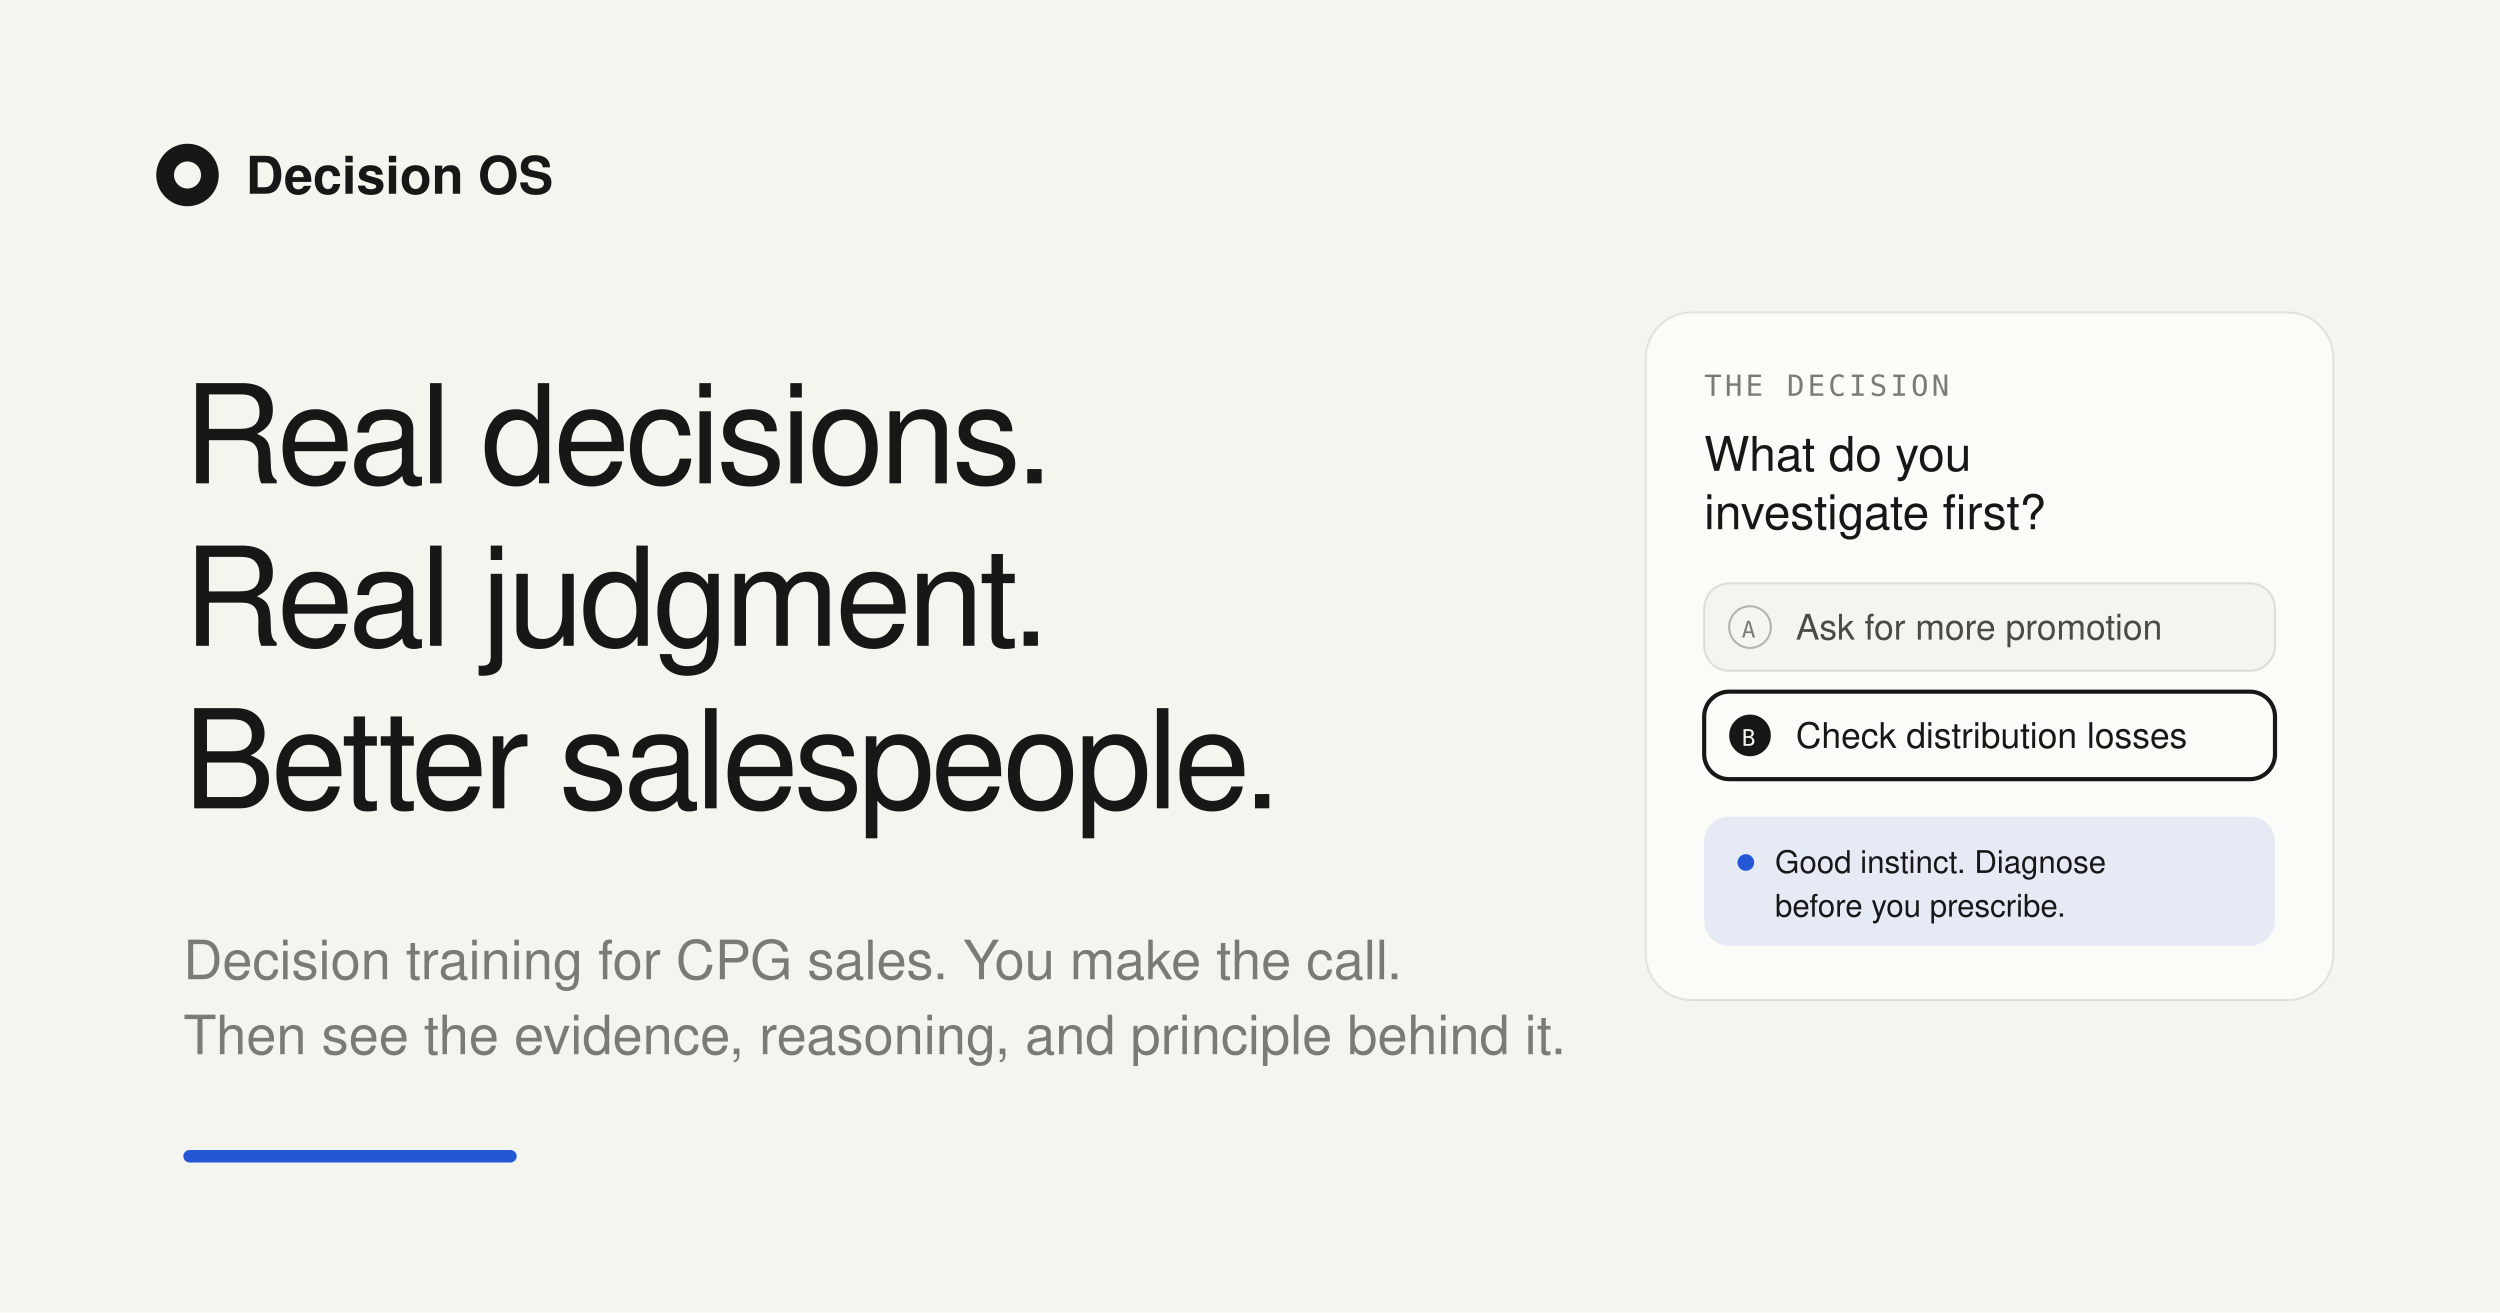
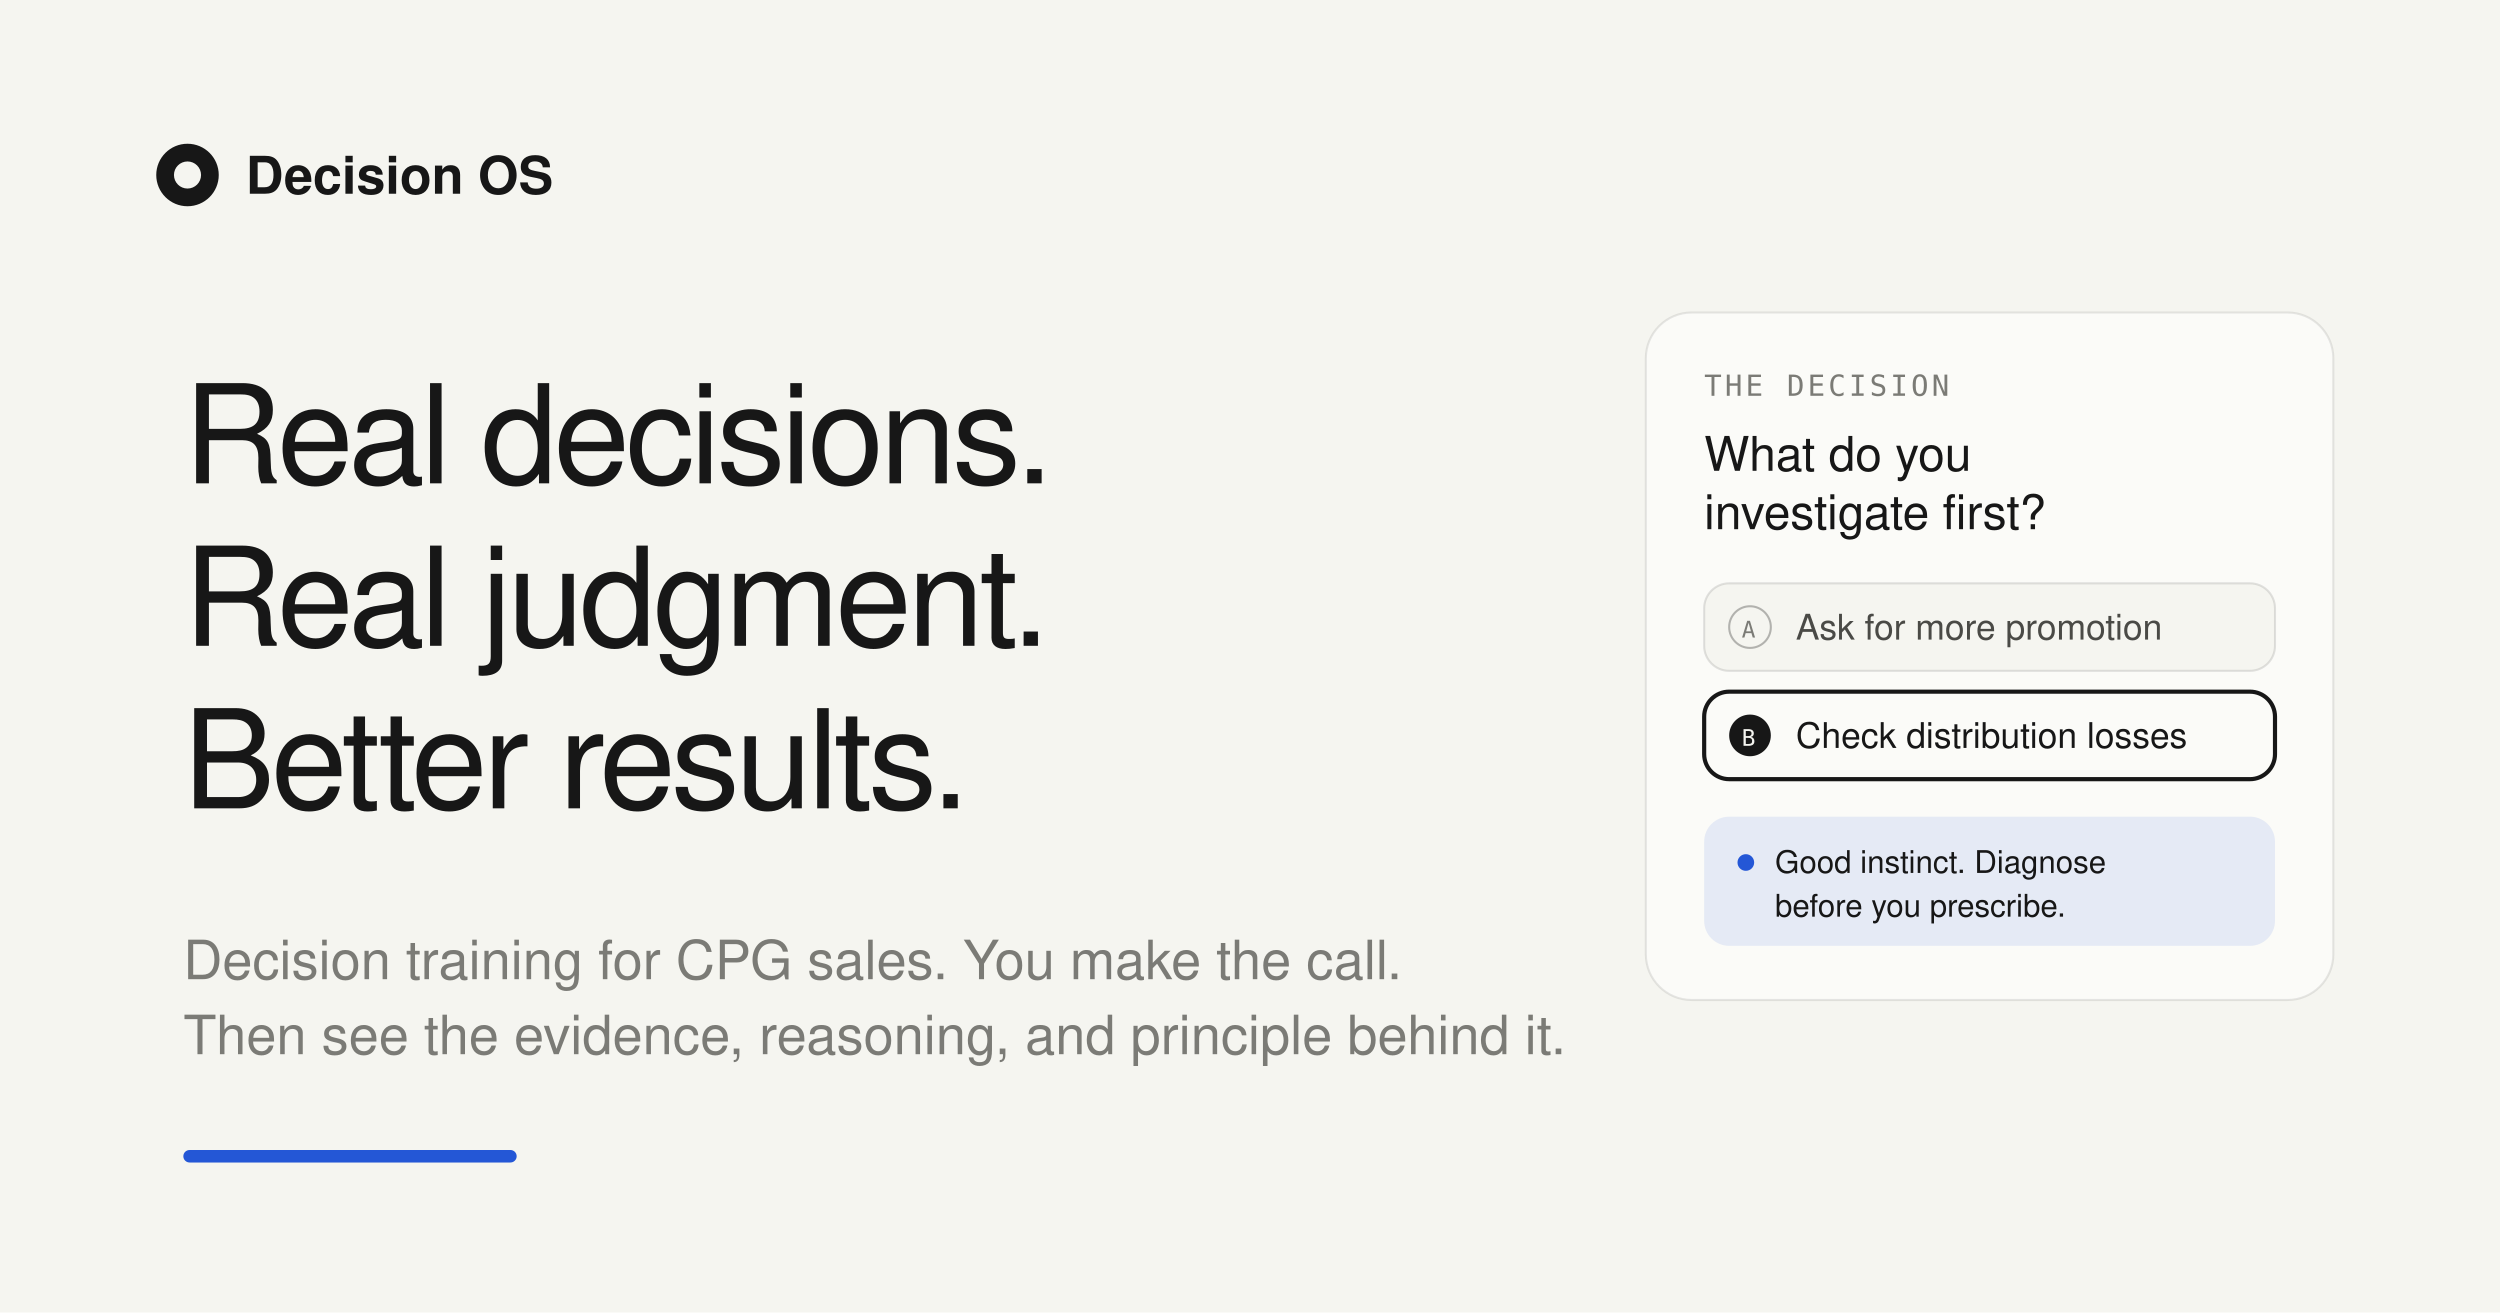
<svg xmlns="http://www.w3.org/2000/svg" width="1200" height="630" viewBox="0 0 1200 630">
  <rect width="1200" height="630" fill="#F5F5F0" />
  <circle cx="90" cy="84" r="15" fill="#171717" />
  <circle cx="90" cy="84" r="6.5" fill="#F5F5F0" />
  <text x="118" y="93" font-family="Helvetica Neue, Helvetica, Arial, sans-serif" font-size="25" font-weight="600" fill="#171717">Decision OS</text>
  <text x="88" y="232" font-family="Helvetica Neue, Helvetica, Arial, sans-serif" font-size="66" font-weight="500" letter-spacing="-2" fill="#171717">Real decisions.</text>
  <text x="88" y="310" font-family="Helvetica Neue, Helvetica, Arial, sans-serif" font-size="66" font-weight="500" letter-spacing="-2" fill="#171717">Real judgment.</text>
-   <text x="88" y="388" font-family="Helvetica Neue, Helvetica, Arial, sans-serif" font-size="66" font-weight="500" letter-spacing="-2" fill="#171717">Better salespeople.</text>
+   <text x="88" y="388" font-family="Helvetica Neue, Helvetica, Arial, sans-serif" font-size="66" font-weight="500" letter-spacing="-2" fill="#171717">Better results.</text>
  <text x="88" y="470" font-family="Helvetica Neue, Helvetica, Arial, sans-serif" font-size="26" fill="#7B7B76">Decision training for CPG sales. You make the call.</text>
  <text x="88" y="506" font-family="Helvetica Neue, Helvetica, Arial, sans-serif" font-size="26" fill="#7B7B76">Then see the evidence, reasoning, and principle behind it.</text>
  <rect x="88" y="552" width="160" height="6" rx="3" fill="#2457D6" />
  <rect x="790" y="150" width="330" height="330" rx="22" fill="#FBFBF8" stroke="#171717" stroke-opacity="0.1" />
  <text x="818" y="190" font-family="Menlo, monospace" font-size="14" letter-spacing="1.5" fill="#7B7B76">THE DECISION</text>
  <text x="818" y="226" font-family="Helvetica Neue, Helvetica, Arial, sans-serif" font-size="23" font-weight="500" fill="#171717">What do you</text>
  <text x="818" y="254" font-family="Helvetica Neue, Helvetica, Arial, sans-serif" font-size="23" font-weight="500" fill="#171717">investigate first?</text>
  <rect x="818" y="280" width="274" height="42" rx="12" fill="#F5F5F0" stroke="#171717" stroke-opacity="0.12" />
  <circle cx="840" cy="301" r="10" fill="none" stroke="#171717" stroke-opacity="0.3" />
  <text x="836" y="306" font-family="Menlo, monospace" font-size="11" fill="#7B7B76">A</text>
  <text x="862" y="307" font-family="Helvetica Neue, Helvetica, Arial, sans-serif" font-size="17" fill="#4A4A46">Ask for more promotion</text>
  <rect x="818" y="332" width="274" height="42" rx="12" fill="#FBFBF8" stroke="#171717" stroke-width="2" />
  <circle cx="840" cy="353" r="10" fill="#171717" />
  <text x="836" y="358" font-family="Menlo, monospace" font-size="11" fill="#F5F5F0">B</text>
  <text x="862" y="359" font-family="Helvetica Neue, Helvetica, Arial, sans-serif" font-size="17" fill="#171717">Check distribution losses</text>
  <rect x="818" y="392" width="274" height="62" rx="12" fill="#2457D6" fill-opacity="0.1" />
  <circle cx="838" cy="414" r="4" fill="#2457D6" />
  <text x="852" y="419" font-family="Helvetica Neue, Helvetica, Arial, sans-serif" font-size="15" fill="#171717">Good instinct. Diagnose</text>
  <text x="852" y="440" font-family="Helvetica Neue, Helvetica, Arial, sans-serif" font-size="15" fill="#171717">before you prescribe.</text>
</svg>
